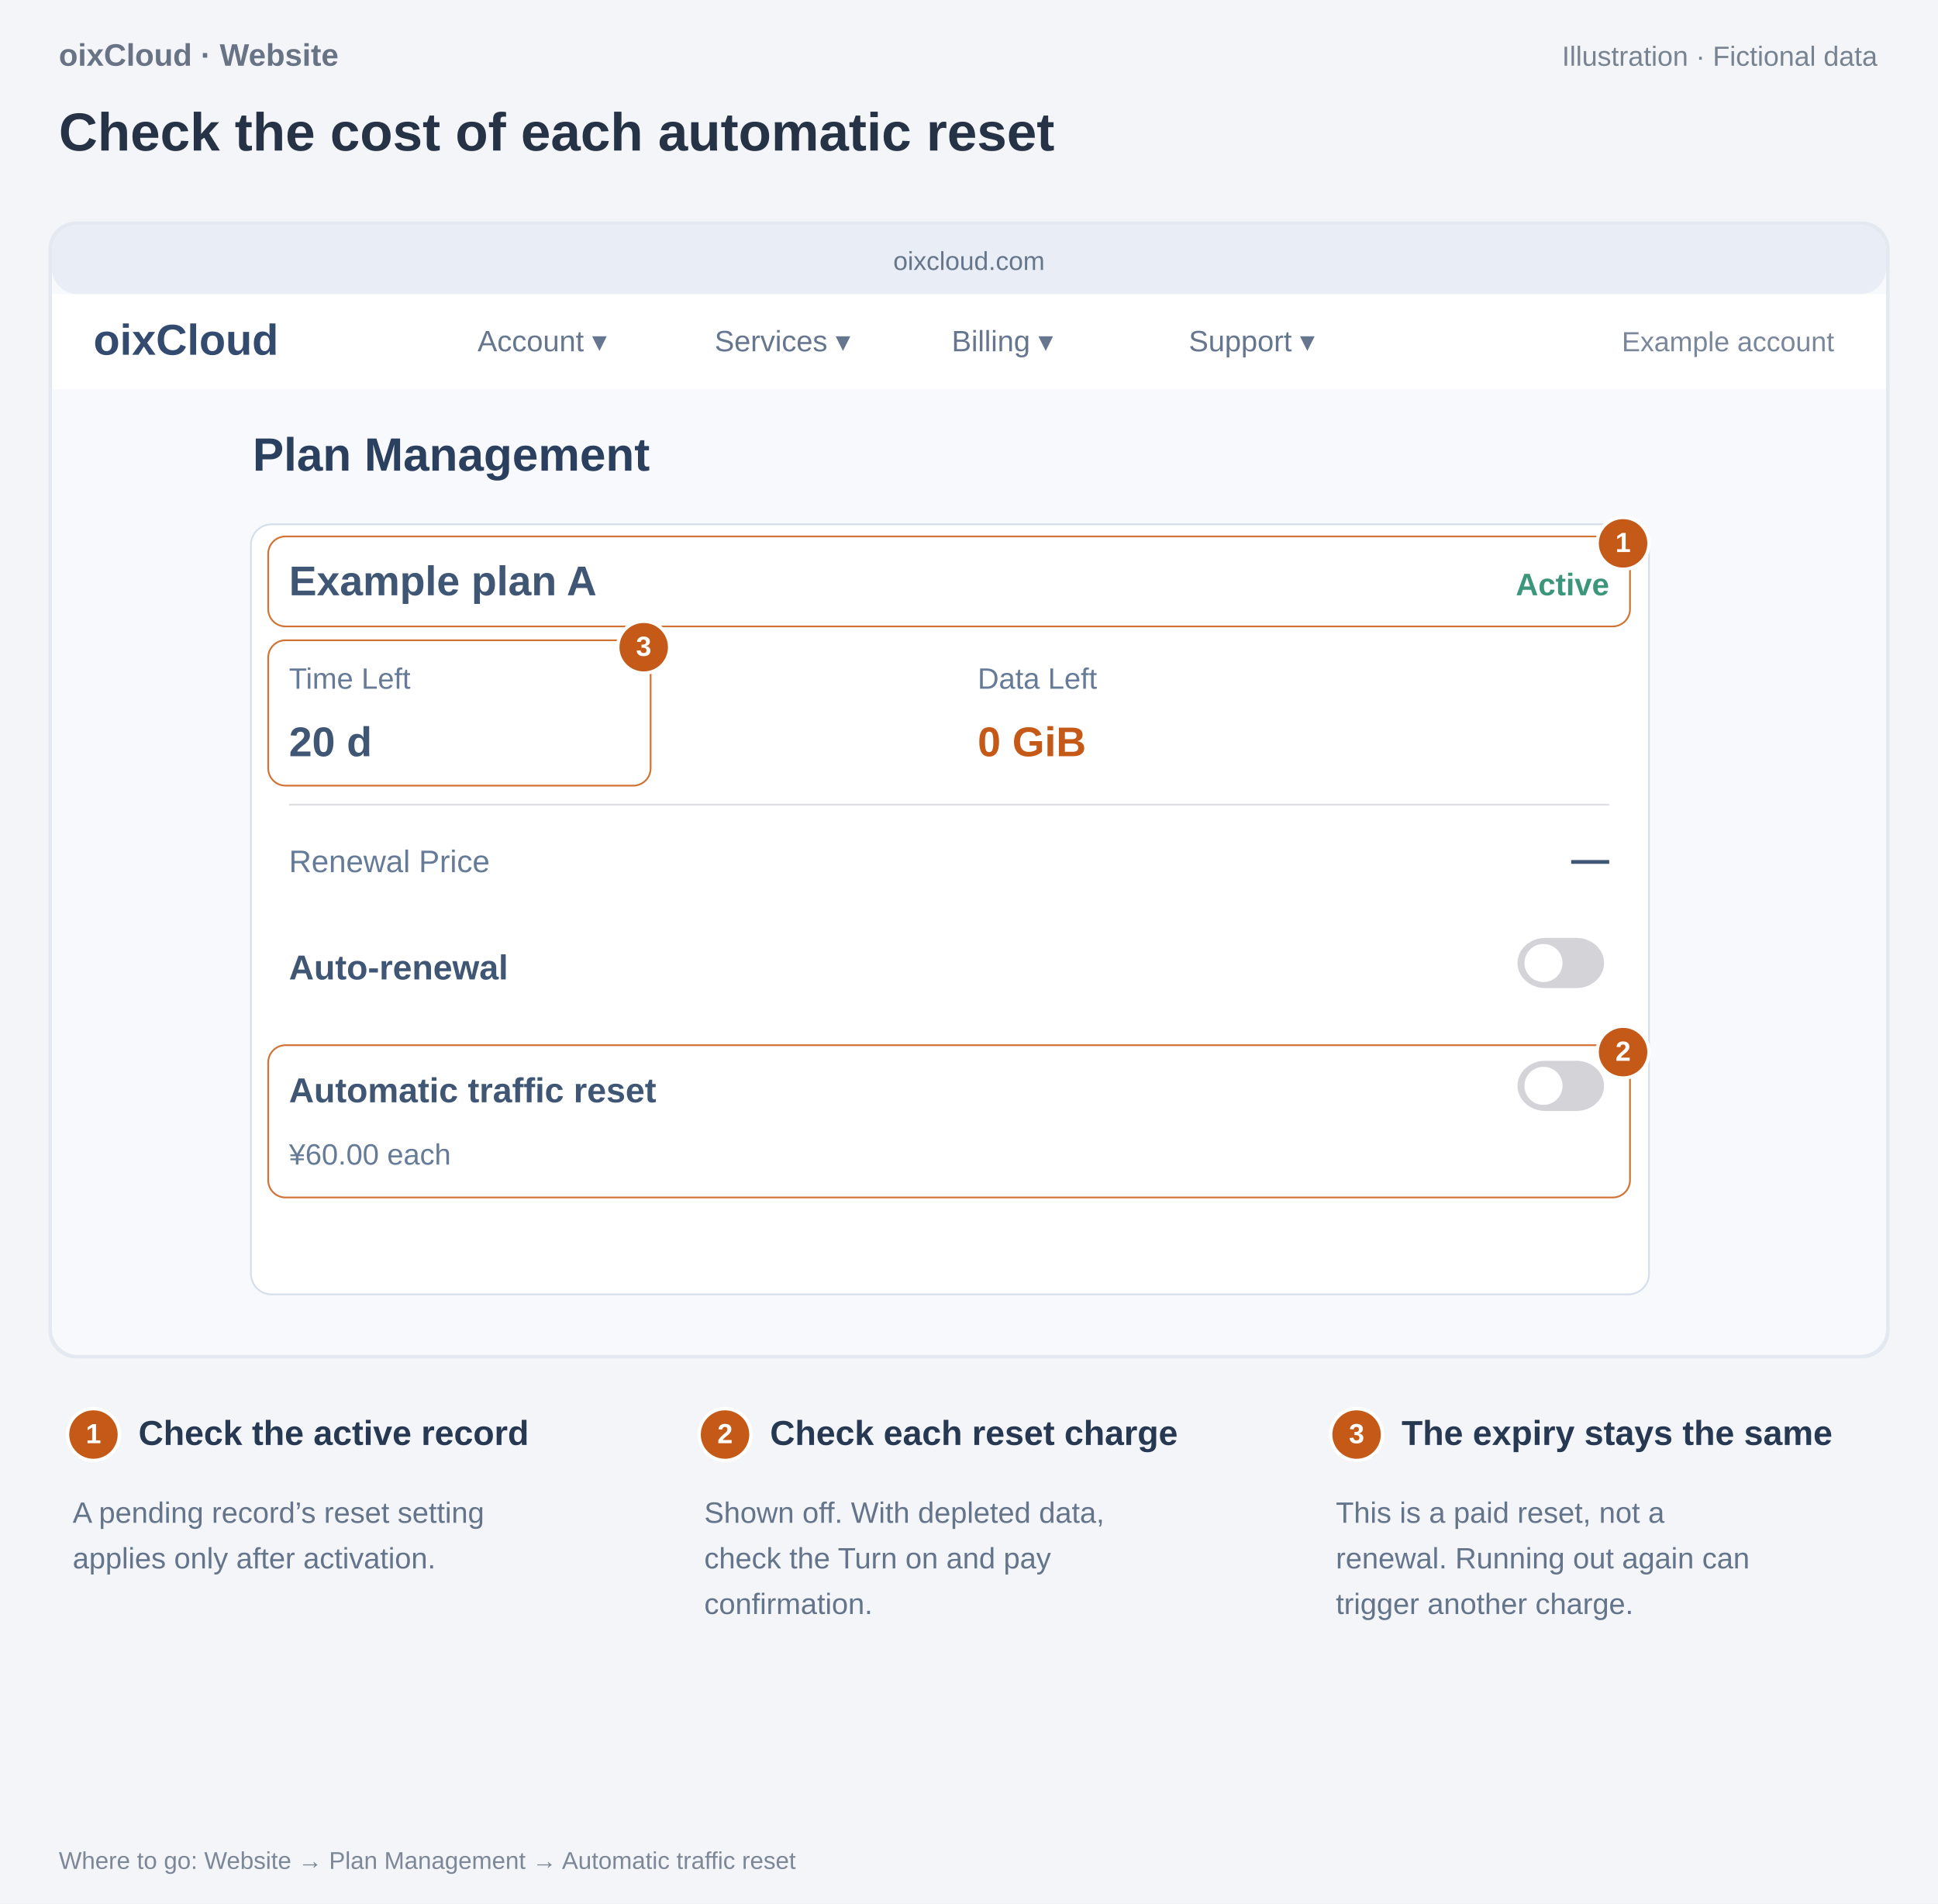
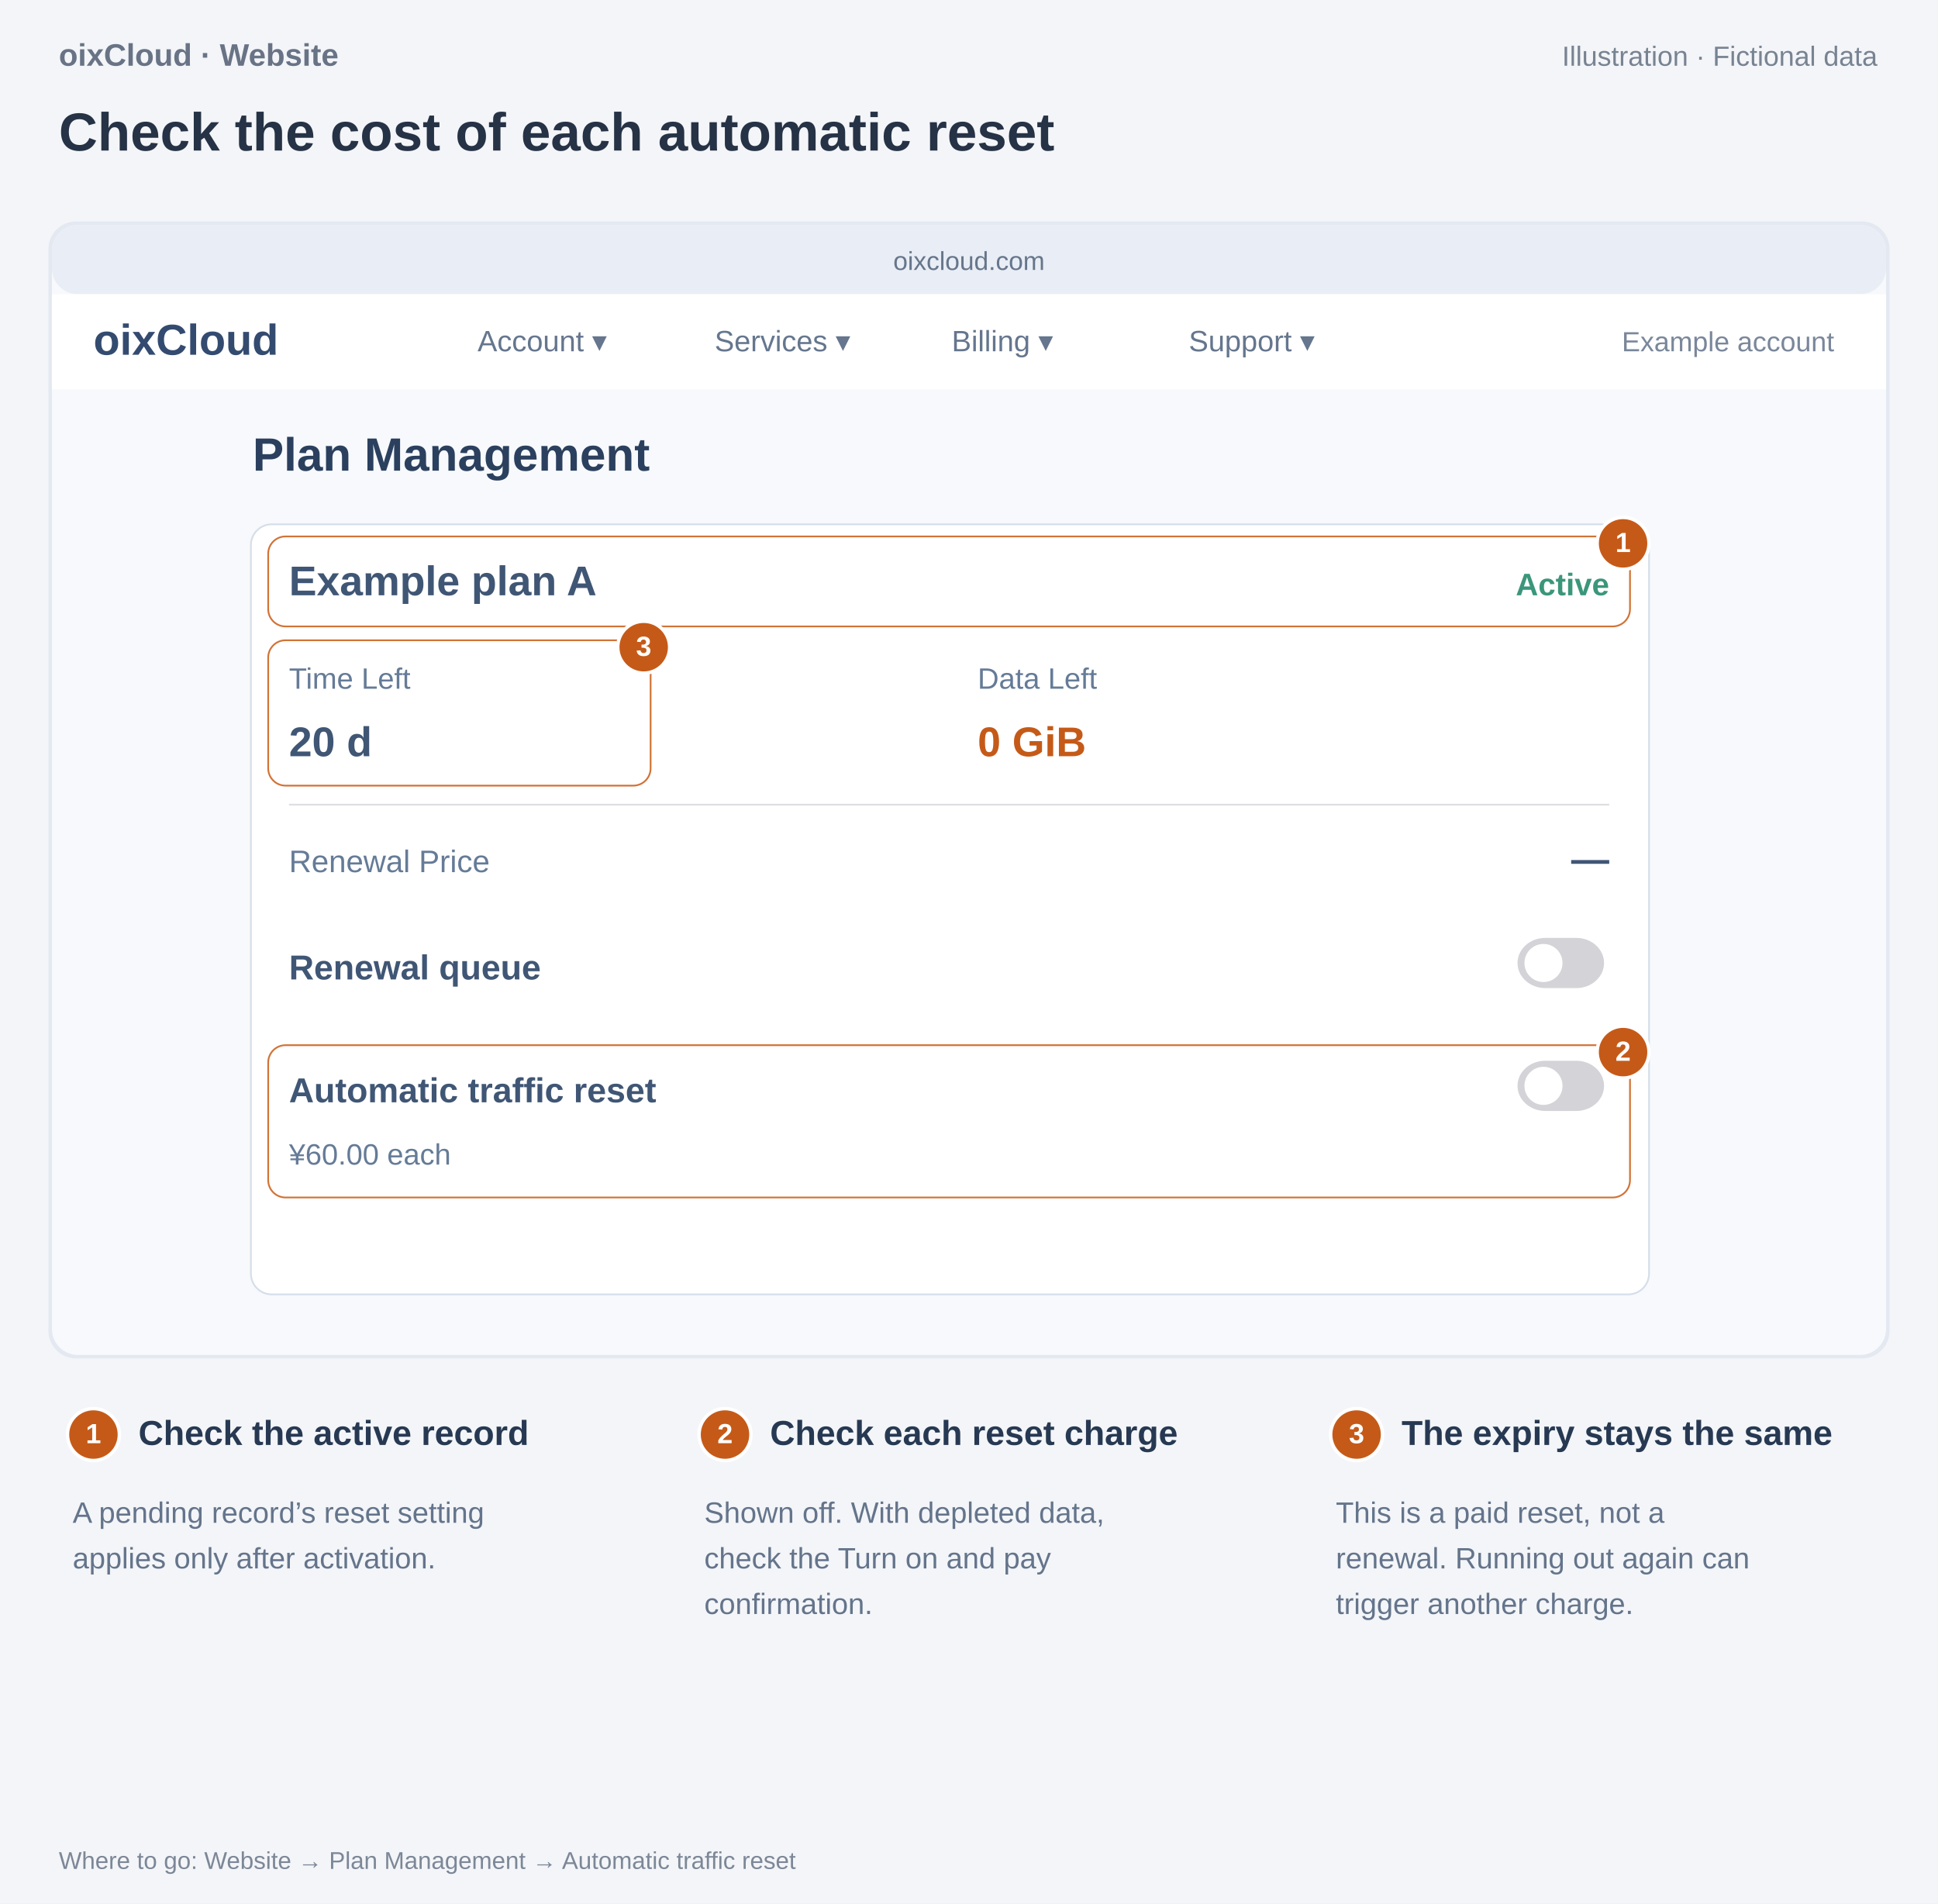
<svg xmlns="http://www.w3.org/2000/svg" width="1120" height="1100" viewBox="0 0 1120 1100" role="img" aria-labelledby="title desc">
  <g font-family="-apple-system,BlinkMacSystemFont,'PingFang SC','Segoe UI',Arial,sans-serif">
    <rect x="0" y="0" width="1120" height="1100" rx="0" fill="#f3f5f8" stroke="none" />
    <text x="34" y="38" font-size="18" fill="#697386" font-weight="600" text-anchor="start">oixCloud · Website</text>
    <text x="1085" y="38" font-size="16" fill="#788392" font-weight="500" text-anchor="end">Illustration · Fictional data</text>
    <text x="34" y="87" font-size="31" fill="#263245" font-weight="700" text-anchor="start">Check the cost of each automatic reset</text>
    <rect x="28" y="128" width="1064" height="657" rx="16" fill="#e3e8f1" stroke="none" />
    <rect x="30" y="130" width="1060" height="653" rx="15" fill="#f7f9fc" stroke="none" />
    <rect x="30" y="130" width="1060" height="40" rx="15" fill="#e9edf5" stroke="none" />
    <text x="560" y="156" font-size="15" fill="#66768b" font-weight="500" text-anchor="middle">oixcloud.com</text>
    <rect x="30" y="170" width="1060" height="55" rx="0" fill="#fff" stroke="none" />
    <text x="54" y="205" font-size="25" fill="#344b70" font-weight="700" text-anchor="start">oixCloud</text>
    <text x="276" y="203" font-size="17" fill="#65768e" font-weight="400" text-anchor="start">Account ▾</text>
    <text x="413" y="203" font-size="17" fill="#65768e" font-weight="400" text-anchor="start">Services ▾</text>
    <text x="550" y="203" font-size="17" fill="#65768e" font-weight="400" text-anchor="start">Billing ▾</text>
    <text x="687" y="203" font-size="17" fill="#65768e" font-weight="400" text-anchor="start">Support ▾</text>
    <text x="1060" y="203" font-size="16" fill="#7a879b" font-weight="500" text-anchor="end">Example account</text>
    <text x="146" y="272" font-size="27" fill="#2b405e" font-weight="650" text-anchor="start">Plan Management</text>
    <g transform="translate(-100 0)">
      <rect x="245" y="303" width="808" height="445" rx="12" fill="#fff" stroke="#d5deea" />
      <text x="267" y="344" font-size="24" fill="#405675" font-weight="600" text-anchor="start">Example plan A</text>
      <text x="1030" y="344" font-size="18" fill="#3b967b" font-weight="600" text-anchor="end">Active</text>
      <rect x="255" y="310" width="787" height="52" rx="10" fill="none" stroke="#d27336" />
      <circle cx="1038" cy="314" r="15" fill="#c55a18" stroke="#fff" stroke-width="2" />
      <text x="1038" y="319" font-size="16" fill="#fff" font-weight="700" text-anchor="middle">1</text>
      <text x="267" y="398" font-size="17" fill="#657b97" font-weight="400" text-anchor="start">Time Left</text>
      <text x="665" y="398" font-size="17" fill="#657b97" font-weight="400" text-anchor="start">Data Left</text>
      <text x="267" y="437" font-size="24" fill="#405675" font-weight="600" text-anchor="start">20 d</text>
      <text x="665" y="437" font-size="24" fill="#c55a18" font-weight="600" text-anchor="start">0 GiB</text>
      <path d="M267 465H1030" stroke="#dedee3" stroke-width="1" />
      <text x="267" y="504" font-size="18" fill="#657b97" font-weight="400" text-anchor="start">Renewal Price</text>
      <text x="1030" y="504" font-size="22" fill="#405675" font-weight="600" text-anchor="end">—</text>
-       <text x="267" y="566" font-size="20" fill="#405675" font-weight="600" text-anchor="start">Auto-renewal</text>
+       <text x="267" y="566" font-size="20" fill="#405675" font-weight="600" text-anchor="start">Renewal queue</text>
      <rect x="977" y="542" width="50" height="29" rx="16" fill="#d3d3d8" stroke="none" />
      <circle cx="992" cy="556.5" r="11" fill="#fff" stroke="none" stroke-width="1" />
      <text x="267" y="637" font-size="20" fill="#405675" font-weight="600" text-anchor="start">Automatic traffic reset</text>
      <rect x="977" y="613" width="50" height="29" rx="16" fill="#d3d3d8" stroke="none" />
      <circle cx="992" cy="627.5" r="11" fill="#fff" stroke="none" stroke-width="1" />
      <text x="267" y="673" font-size="17" fill="#657b97" font-weight="400" text-anchor="start">¥60.00 each</text>
      <rect x="255" y="604" width="787" height="88" rx="10" fill="none" stroke="#d27336" />
      <circle cx="1038" cy="608" r="15" fill="#c55a18" stroke="#fff" stroke-width="2" />
      <text x="1038" y="613" font-size="16" fill="#fff" font-weight="700" text-anchor="middle">2</text>
      <rect x="255" y="370" width="221" height="84" rx="10" fill="none" stroke="#d27336" />
      <circle cx="472" cy="374" r="15" fill="#c55a18" stroke="#fff" stroke-width="2" />
      <text x="472" y="379" font-size="16" fill="#fff" font-weight="700" text-anchor="middle">3</text>
    </g>
    <circle cx="54" cy="829" r="15" fill="#c55a18" stroke="#fff" stroke-width="2" />
    <text x="54" y="834" font-size="16" fill="#fff" font-weight="700" text-anchor="middle">1</text>
    <text x="80" y="835" font-size="20" fill="#273952" font-weight="600" text-anchor="start">Check the active record</text>
    <text x="42" y="880" font-size="17" fill="#64748b" font-weight="400" text-anchor="start">A pending record’s reset setting</text>
    <text x="42" y="906.35" font-size="17" fill="#64748b" font-weight="400" text-anchor="start">applies only after activation.</text>
    <circle cx="419" cy="829" r="15" fill="#c55a18" stroke="#fff" stroke-width="2" />
    <text x="419" y="834" font-size="16" fill="#fff" font-weight="700" text-anchor="middle">2</text>
    <text x="445" y="835" font-size="20" fill="#273952" font-weight="600" text-anchor="start">Check each reset charge</text>
    <text x="407" y="880" font-size="17" fill="#64748b" font-weight="400" text-anchor="start">Shown off. With depleted data,</text>
    <text x="407" y="906.35" font-size="17" fill="#64748b" font-weight="400" text-anchor="start">check the Turn on and pay</text>
    <text x="407" y="932.7" font-size="17" fill="#64748b" font-weight="400" text-anchor="start">confirmation.</text>
    <circle cx="784" cy="829" r="15" fill="#c55a18" stroke="#fff" stroke-width="2" />
    <text x="784" y="834" font-size="16" fill="#fff" font-weight="700" text-anchor="middle">3</text>
    <text x="810" y="835" font-size="20" fill="#273952" font-weight="600" text-anchor="start">The expiry stays the same</text>
    <text x="772" y="880" font-size="17" fill="#64748b" font-weight="400" text-anchor="start">This is a paid reset, not a</text>
    <text x="772" y="906.35" font-size="17" fill="#64748b" font-weight="400" text-anchor="start">renewal. Running out again can</text>
    <text x="772" y="932.7" font-size="17" fill="#64748b" font-weight="400" text-anchor="start">trigger another charge.</text>
    <text x="34" y="1080" font-size="14" fill="#7c8797" font-weight="400" text-anchor="start">Where to go: Website → Plan Management → Automatic traffic reset</text>
  </g>
</svg>
